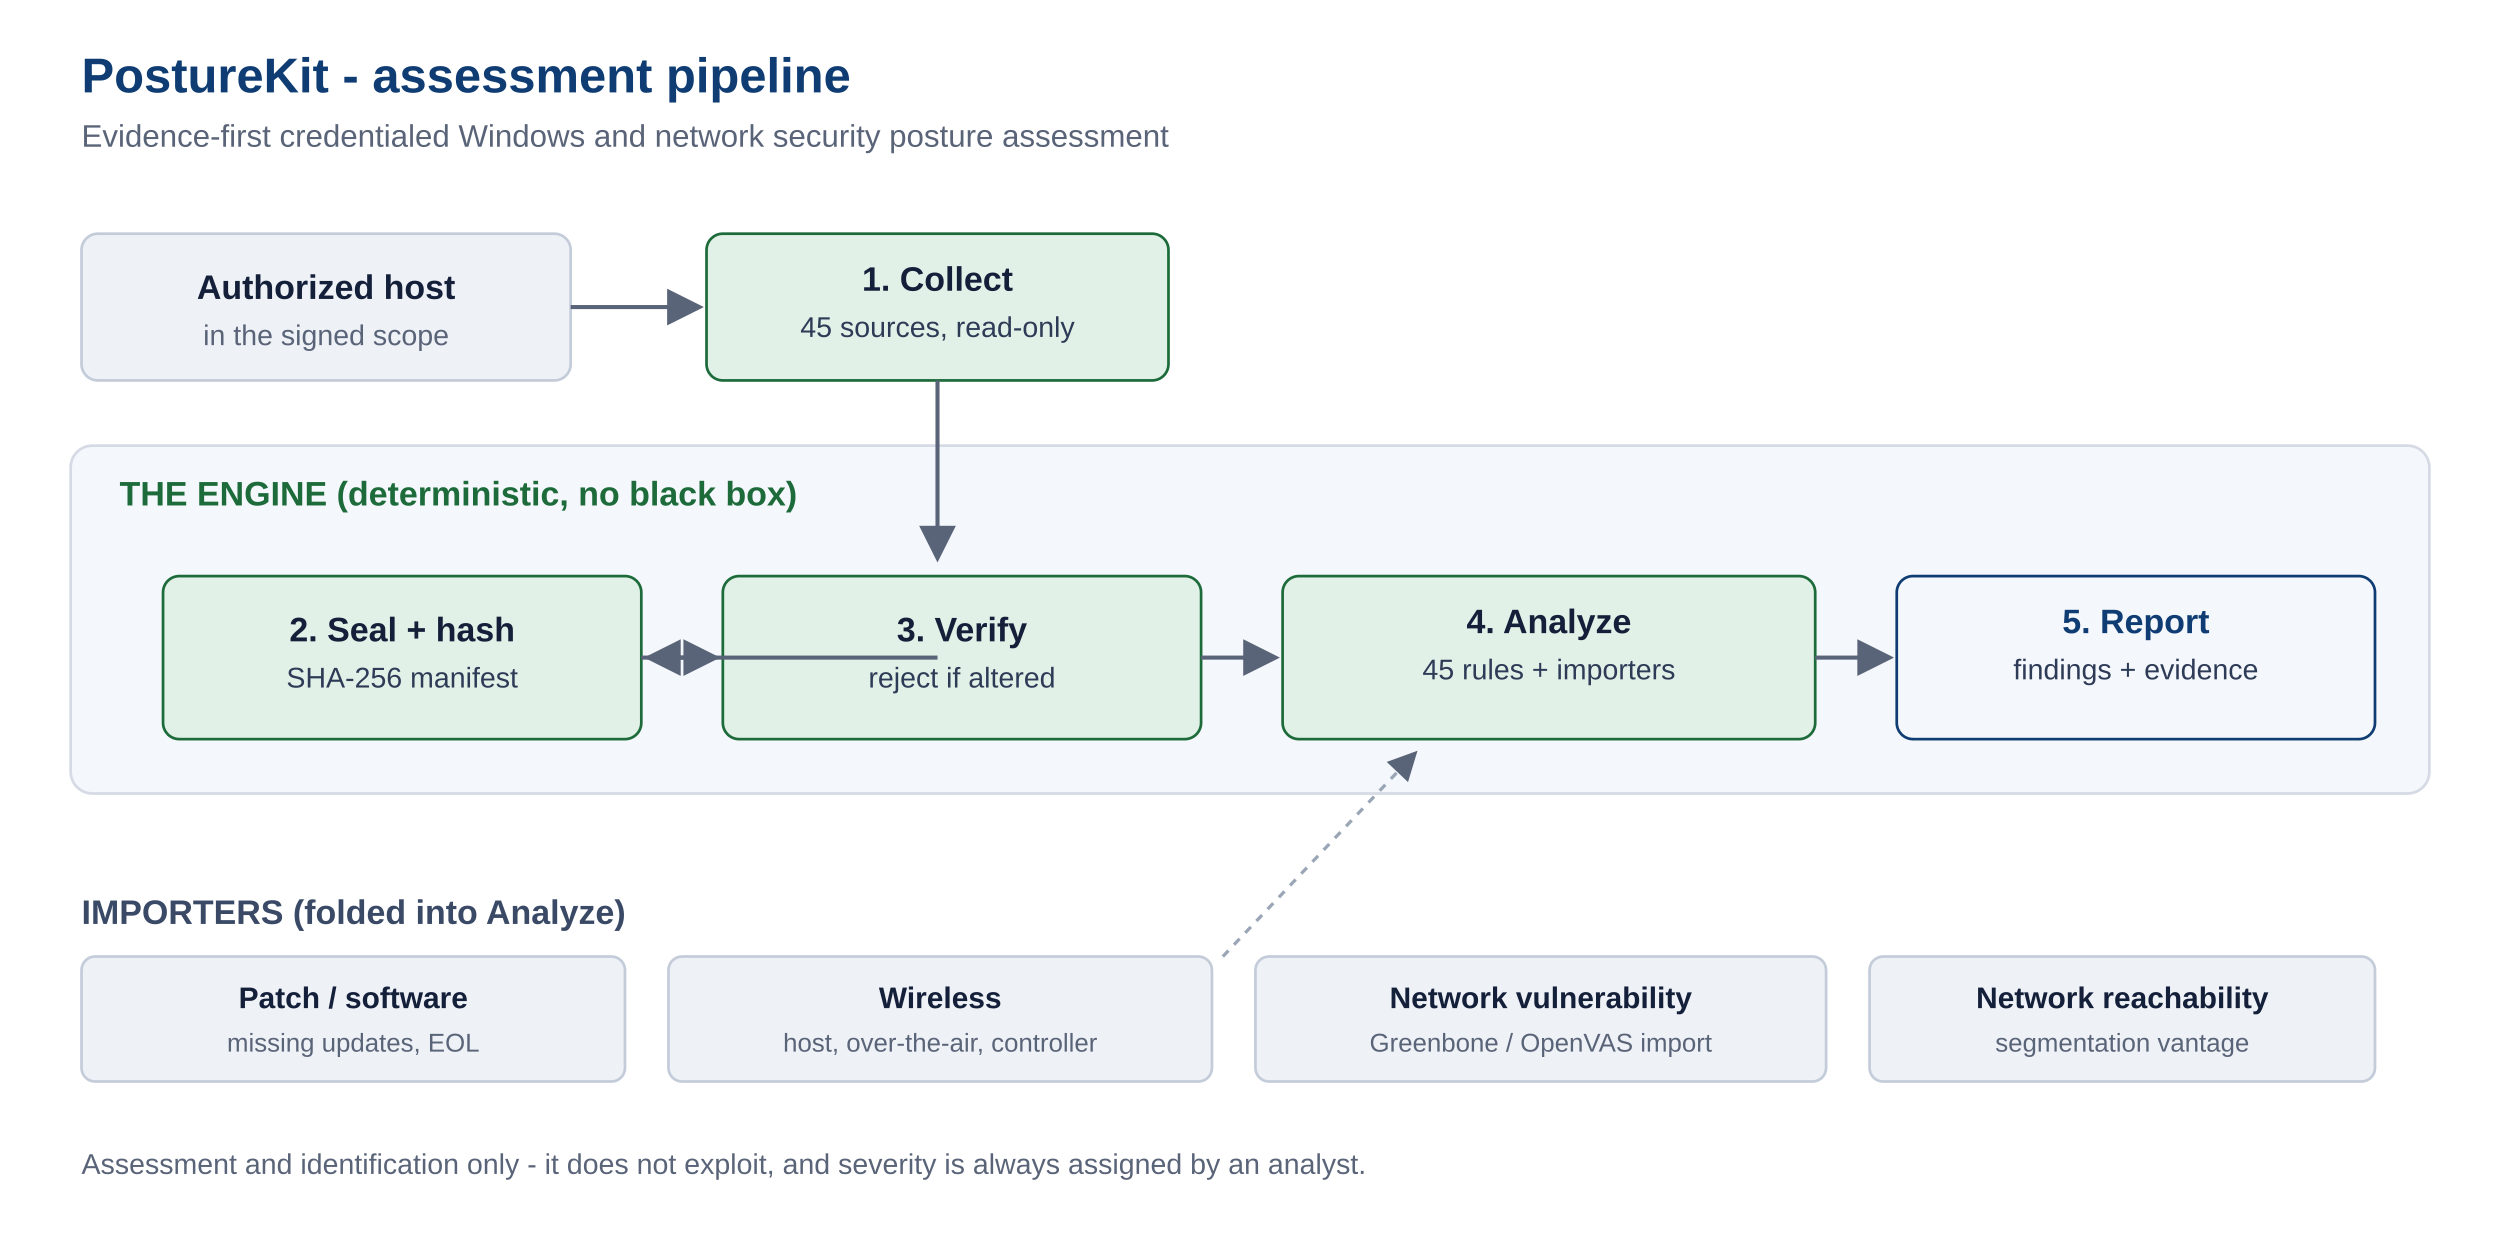
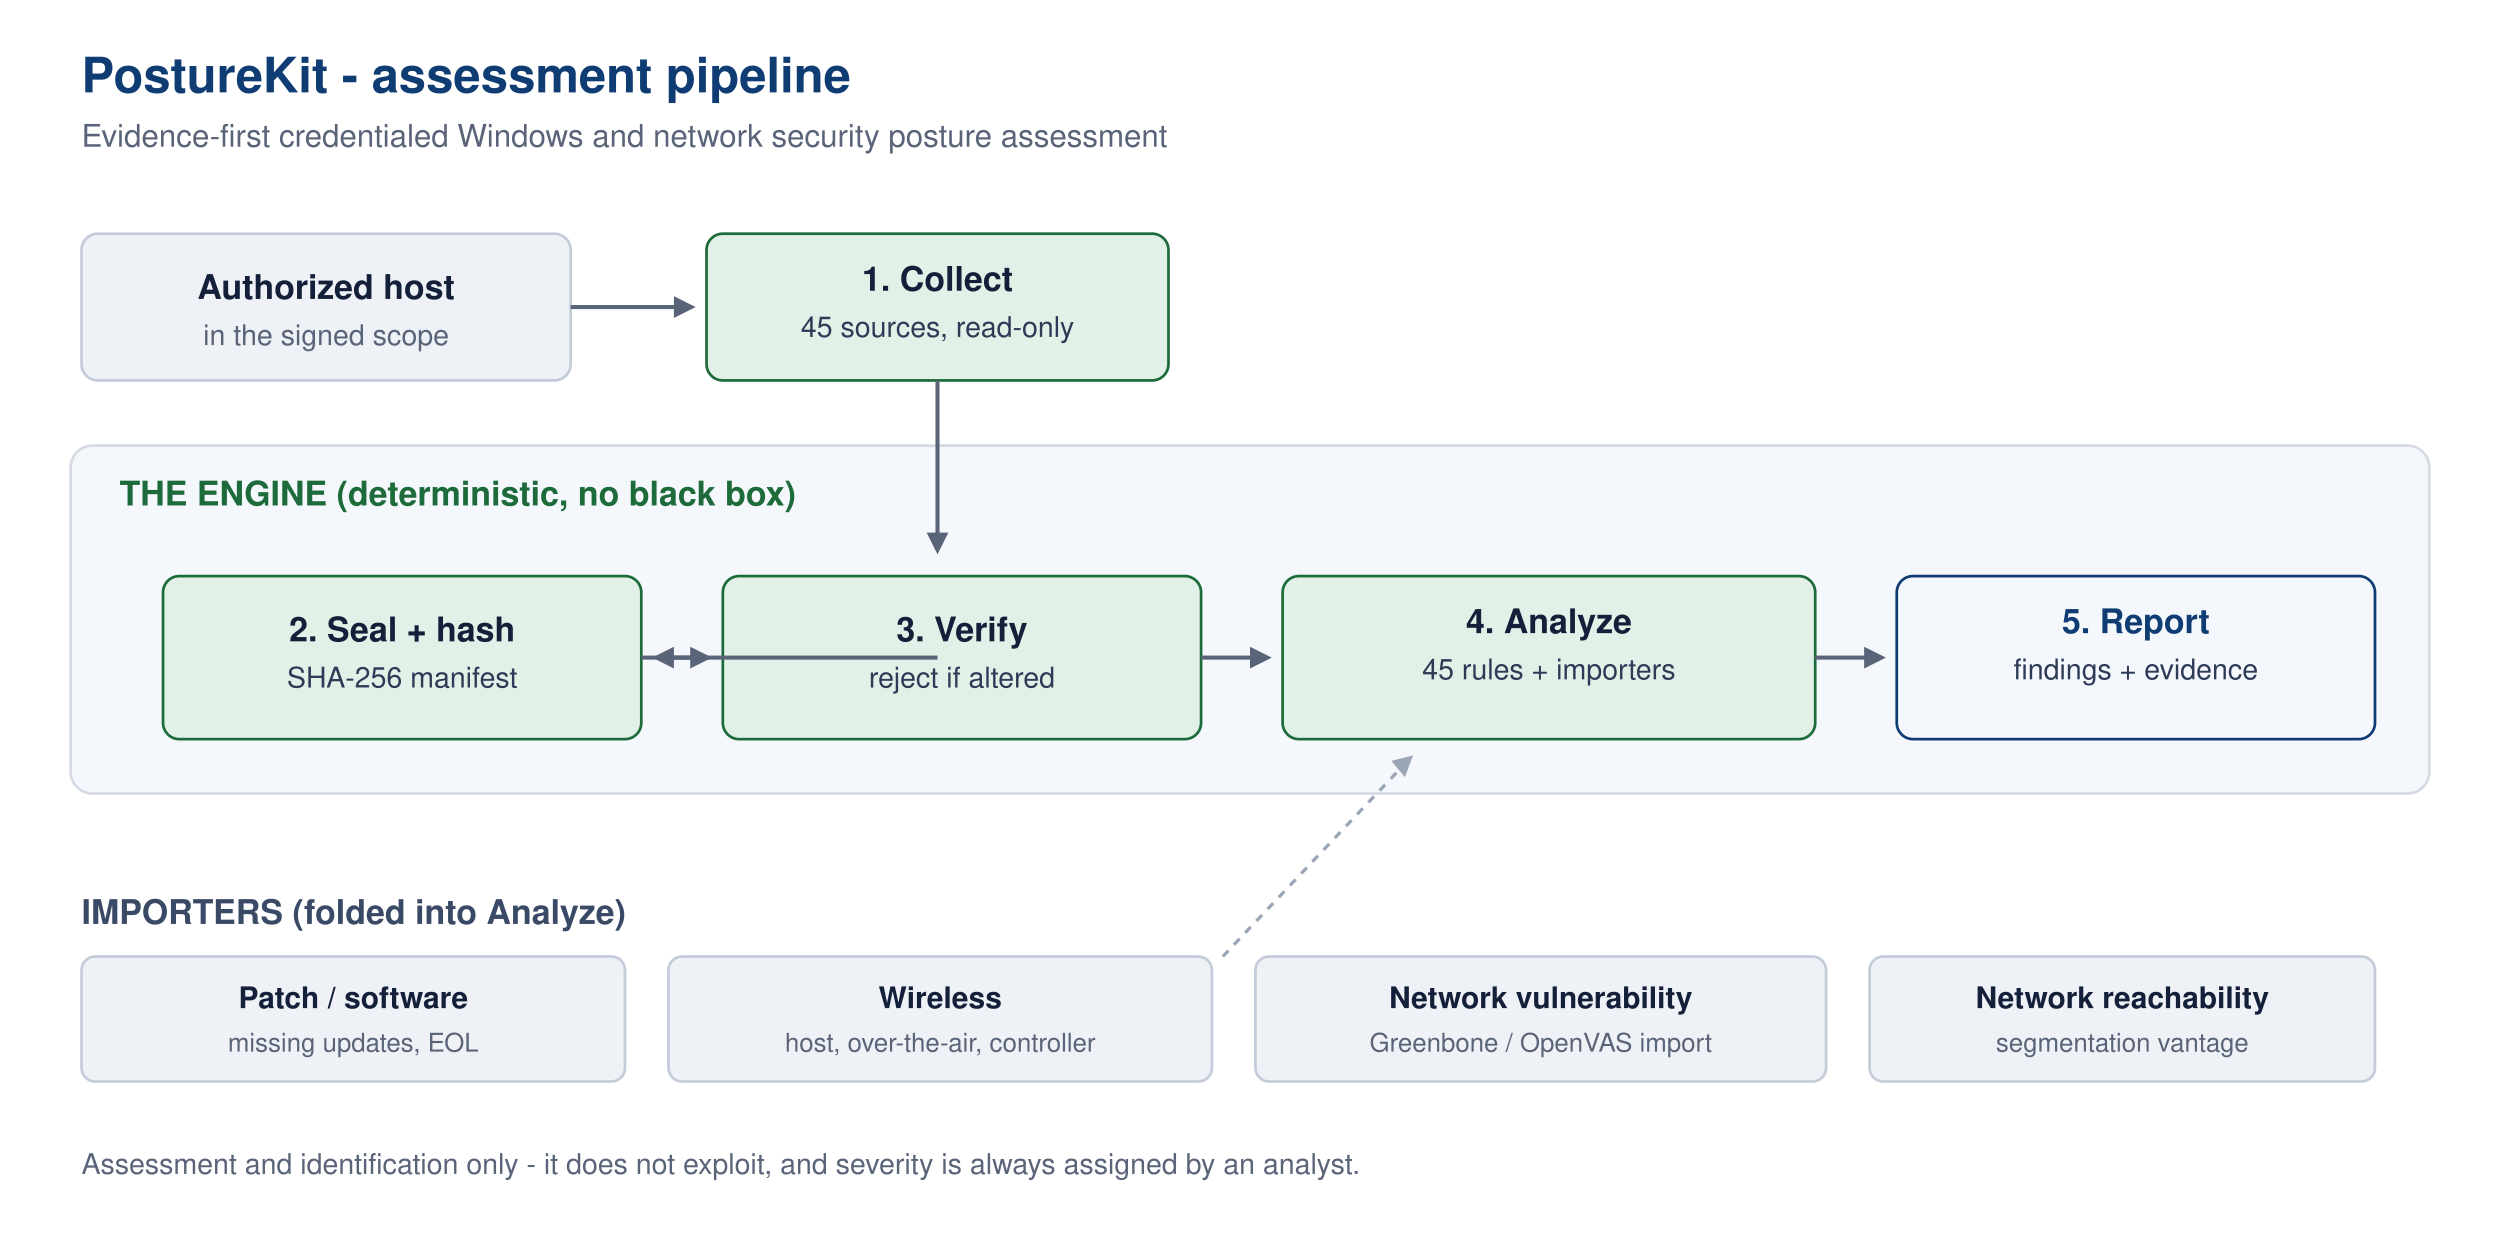
- <svg xmlns="http://www.w3.org/2000/svg" width="920" height="460" viewBox="0 0 920 460" font-family="Segoe UI, Arial, sans-serif">
+ <svg xmlns="http://www.w3.org/2000/svg" width="920" height="460" viewBox="0 0 920 460" font-family="Helvetica">
  <rect x="0" y="0" width="920" height="460" fill="#ffffff" />
-   <defs>
-     <marker id="ar" markerWidth="9" markerHeight="9" refX="7" refY="4.5" orient="auto">
-       <path d="M0,0 L9,4.5 L0,9 z" fill="#5a6478" />
-     </marker>
-   </defs>
  <text x="30" y="34" font-size="18" font-weight="700" fill="#0f3d73">PostureKit - assessment pipeline</text>
  <text x="30" y="54" font-size="11.5" fill="#5a6478">Evidence-first credentialed Windows and network security posture assessment</text>
  <rect x="30" y="86" width="180" height="54" rx="6" fill="#eef1f6" stroke="#c4ccda" />
  <text x="120" y="110" text-anchor="middle" font-size="12.5" font-weight="600" fill="#14203a">Authorized host</text>
  <text x="120" y="127" text-anchor="middle" font-size="10.5" fill="#5a6478">in the signed scope</text>
-   <line x1="210" y1="113" x2="256" y2="113" stroke="#5a6478" stroke-width="1.5" marker-end="url(#ar)" />
+   <line x1="210" y1="113" x2="254" y2="113" stroke="#5a6478" stroke-width="1.5" />
+   <path d="M256 113 L248 109 L248 117 Z" fill="#5a6478" />
  <rect x="26" y="164" width="868" height="128" rx="8" fill="#f4f7fb" stroke="#d5dae4" />
  <text x="44" y="186" font-size="12.5" font-weight="700" fill="#1d6b3a">THE ENGINE  (deterministic, no black box)</text>
  <rect x="260" y="86" width="170" height="54" rx="6" fill="#e2f1e7" stroke="#1d6b3a" />
  <text x="345" y="107" text-anchor="middle" font-size="12.5" font-weight="700" fill="#14203a">1. Collect</text>
  <text x="345" y="124" text-anchor="middle" font-size="10.5" fill="#2d3b57">45 sources, read-only</text>
-   <line x1="345" y1="140" x2="345" y2="204" stroke="#5a6478" stroke-width="1.5" marker-end="url(#ar)" />
+   <line x1="345" y1="140" x2="345" y2="202" stroke="#5a6478" stroke-width="1.5" />
+   <path d="M345 204 L341 196 L349 196 Z" fill="#5a6478" />
  <rect x="60" y="212" width="176" height="60" rx="6" fill="#e2f1e7" stroke="#1d6b3a" />
  <text x="148" y="236" text-anchor="middle" font-size="12.5" font-weight="700" fill="#14203a">2. Seal + hash</text>
  <text x="148" y="253" text-anchor="middle" font-size="10.5" fill="#2d3b57">SHA-256 manifest</text>
  <rect x="266" y="212" width="176" height="60" rx="6" fill="#e2f1e7" stroke="#1d6b3a" />
  <text x="354" y="236" text-anchor="middle" font-size="12.5" font-weight="700" fill="#14203a">3. Verify</text>
  <text x="354" y="253" text-anchor="middle" font-size="10.5" fill="#2d3b57">reject if altered</text>
  <rect x="472" y="212" width="196" height="60" rx="6" fill="#e2f1e7" stroke="#1d6b3a" />
  <text x="570" y="233" text-anchor="middle" font-size="12.5" font-weight="700" fill="#14203a">4. Analyze</text>
  <text x="570" y="250" text-anchor="middle" font-size="10.5" fill="#2d3b57">45 rules + importers</text>
  <rect x="698" y="212" width="176" height="60" rx="6" fill="#f4f7fb" stroke="#0f3d73" />
  <text x="786" y="233" text-anchor="middle" font-size="12.5" font-weight="700" fill="#0f3d73">5. Report</text>
  <text x="786" y="250" text-anchor="middle" font-size="10.5" fill="#2d3b57">findings + evidence</text>
-   <line x1="345" y1="242" x2="240" y2="242" stroke="#5a6478" stroke-width="1.5" marker-end="url(#ar)" />
-   <line x1="236" y1="242" x2="262" y2="242" stroke="#5a6478" stroke-width="1.5" marker-end="url(#ar)" />
-   <line x1="442" y1="242" x2="468" y2="242" stroke="#5a6478" stroke-width="1.5" marker-end="url(#ar)" />
-   <line x1="668" y1="242" x2="694" y2="242" stroke="#5a6478" stroke-width="1.5" marker-end="url(#ar)" />
+   <line x1="345" y1="242" x2="242" y2="242" stroke="#5a6478" stroke-width="1.5" />
+   <path d="M240 242 L248 238 L248 246 Z" fill="#5a6478" />
+   <line x1="236" y1="242" x2="260" y2="242" stroke="#5a6478" stroke-width="1.5" />
+   <path d="M262 242 L254 238 L254 246 Z" fill="#5a6478" />
+   <line x1="442" y1="242" x2="466" y2="242" stroke="#5a6478" stroke-width="1.5" />
+   <path d="M468 242 L460 238 L460 246 Z" fill="#5a6478" />
+   <line x1="668" y1="242" x2="692" y2="242" stroke="#5a6478" stroke-width="1.5" />
+   <path d="M694 242 L686 238 L686 246 Z" fill="#5a6478" />
  <text x="30" y="340" font-size="12.5" font-weight="700" fill="#3a4a66">IMPORTERS  (folded into Analyze)</text>
  <rect x="30" y="352" width="200" height="46" rx="5" fill="#eef1f6" stroke="#c4ccda" />
  <text x="130" y="371" text-anchor="middle" font-size="11" font-weight="600" fill="#14203a">Patch / software</text>
  <text x="130" y="387" text-anchor="middle" font-size="9.5" fill="#5a6478">missing updates, EOL</text>
  <rect x="246" y="352" width="200" height="46" rx="5" fill="#eef1f6" stroke="#c4ccda" />
  <text x="346" y="371" text-anchor="middle" font-size="11" font-weight="600" fill="#14203a">Wireless</text>
  <text x="346" y="387" text-anchor="middle" font-size="9.5" fill="#5a6478">host, over-the-air, controller</text>
  <rect x="462" y="352" width="210" height="46" rx="5" fill="#eef1f6" stroke="#c4ccda" />
  <text x="567" y="371" text-anchor="middle" font-size="11" font-weight="600" fill="#14203a">Network vulnerability</text>
  <text x="567" y="387" text-anchor="middle" font-size="9.5" fill="#5a6478">Greenbone / OpenVAS import</text>
  <rect x="688" y="352" width="186" height="46" rx="5" fill="#eef1f6" stroke="#c4ccda" />
  <text x="781" y="371" text-anchor="middle" font-size="11" font-weight="600" fill="#14203a">Network reachability</text>
  <text x="781" y="387" text-anchor="middle" font-size="9.5" fill="#5a6478">segmentation vantage</text>
-   <line x1="450" y1="352" x2="520" y2="278" stroke="#9aa6b6" stroke-width="1.2" stroke-dasharray="3,3" marker-end="url(#ar)" />
+   <line x1="450" y1="352" x2="518" y2="280" stroke="#9aa6b6" stroke-width="1.2" stroke-dasharray="3,3" />
+   <path d="M520 278 L512 280 L517 286 Z" fill="#9aa6b6" />
  <text x="30" y="432" font-size="10.5" fill="#5a6478">Assessment and identification only - it does not exploit, and severity is always assigned by an analyst.</text>
</svg>
